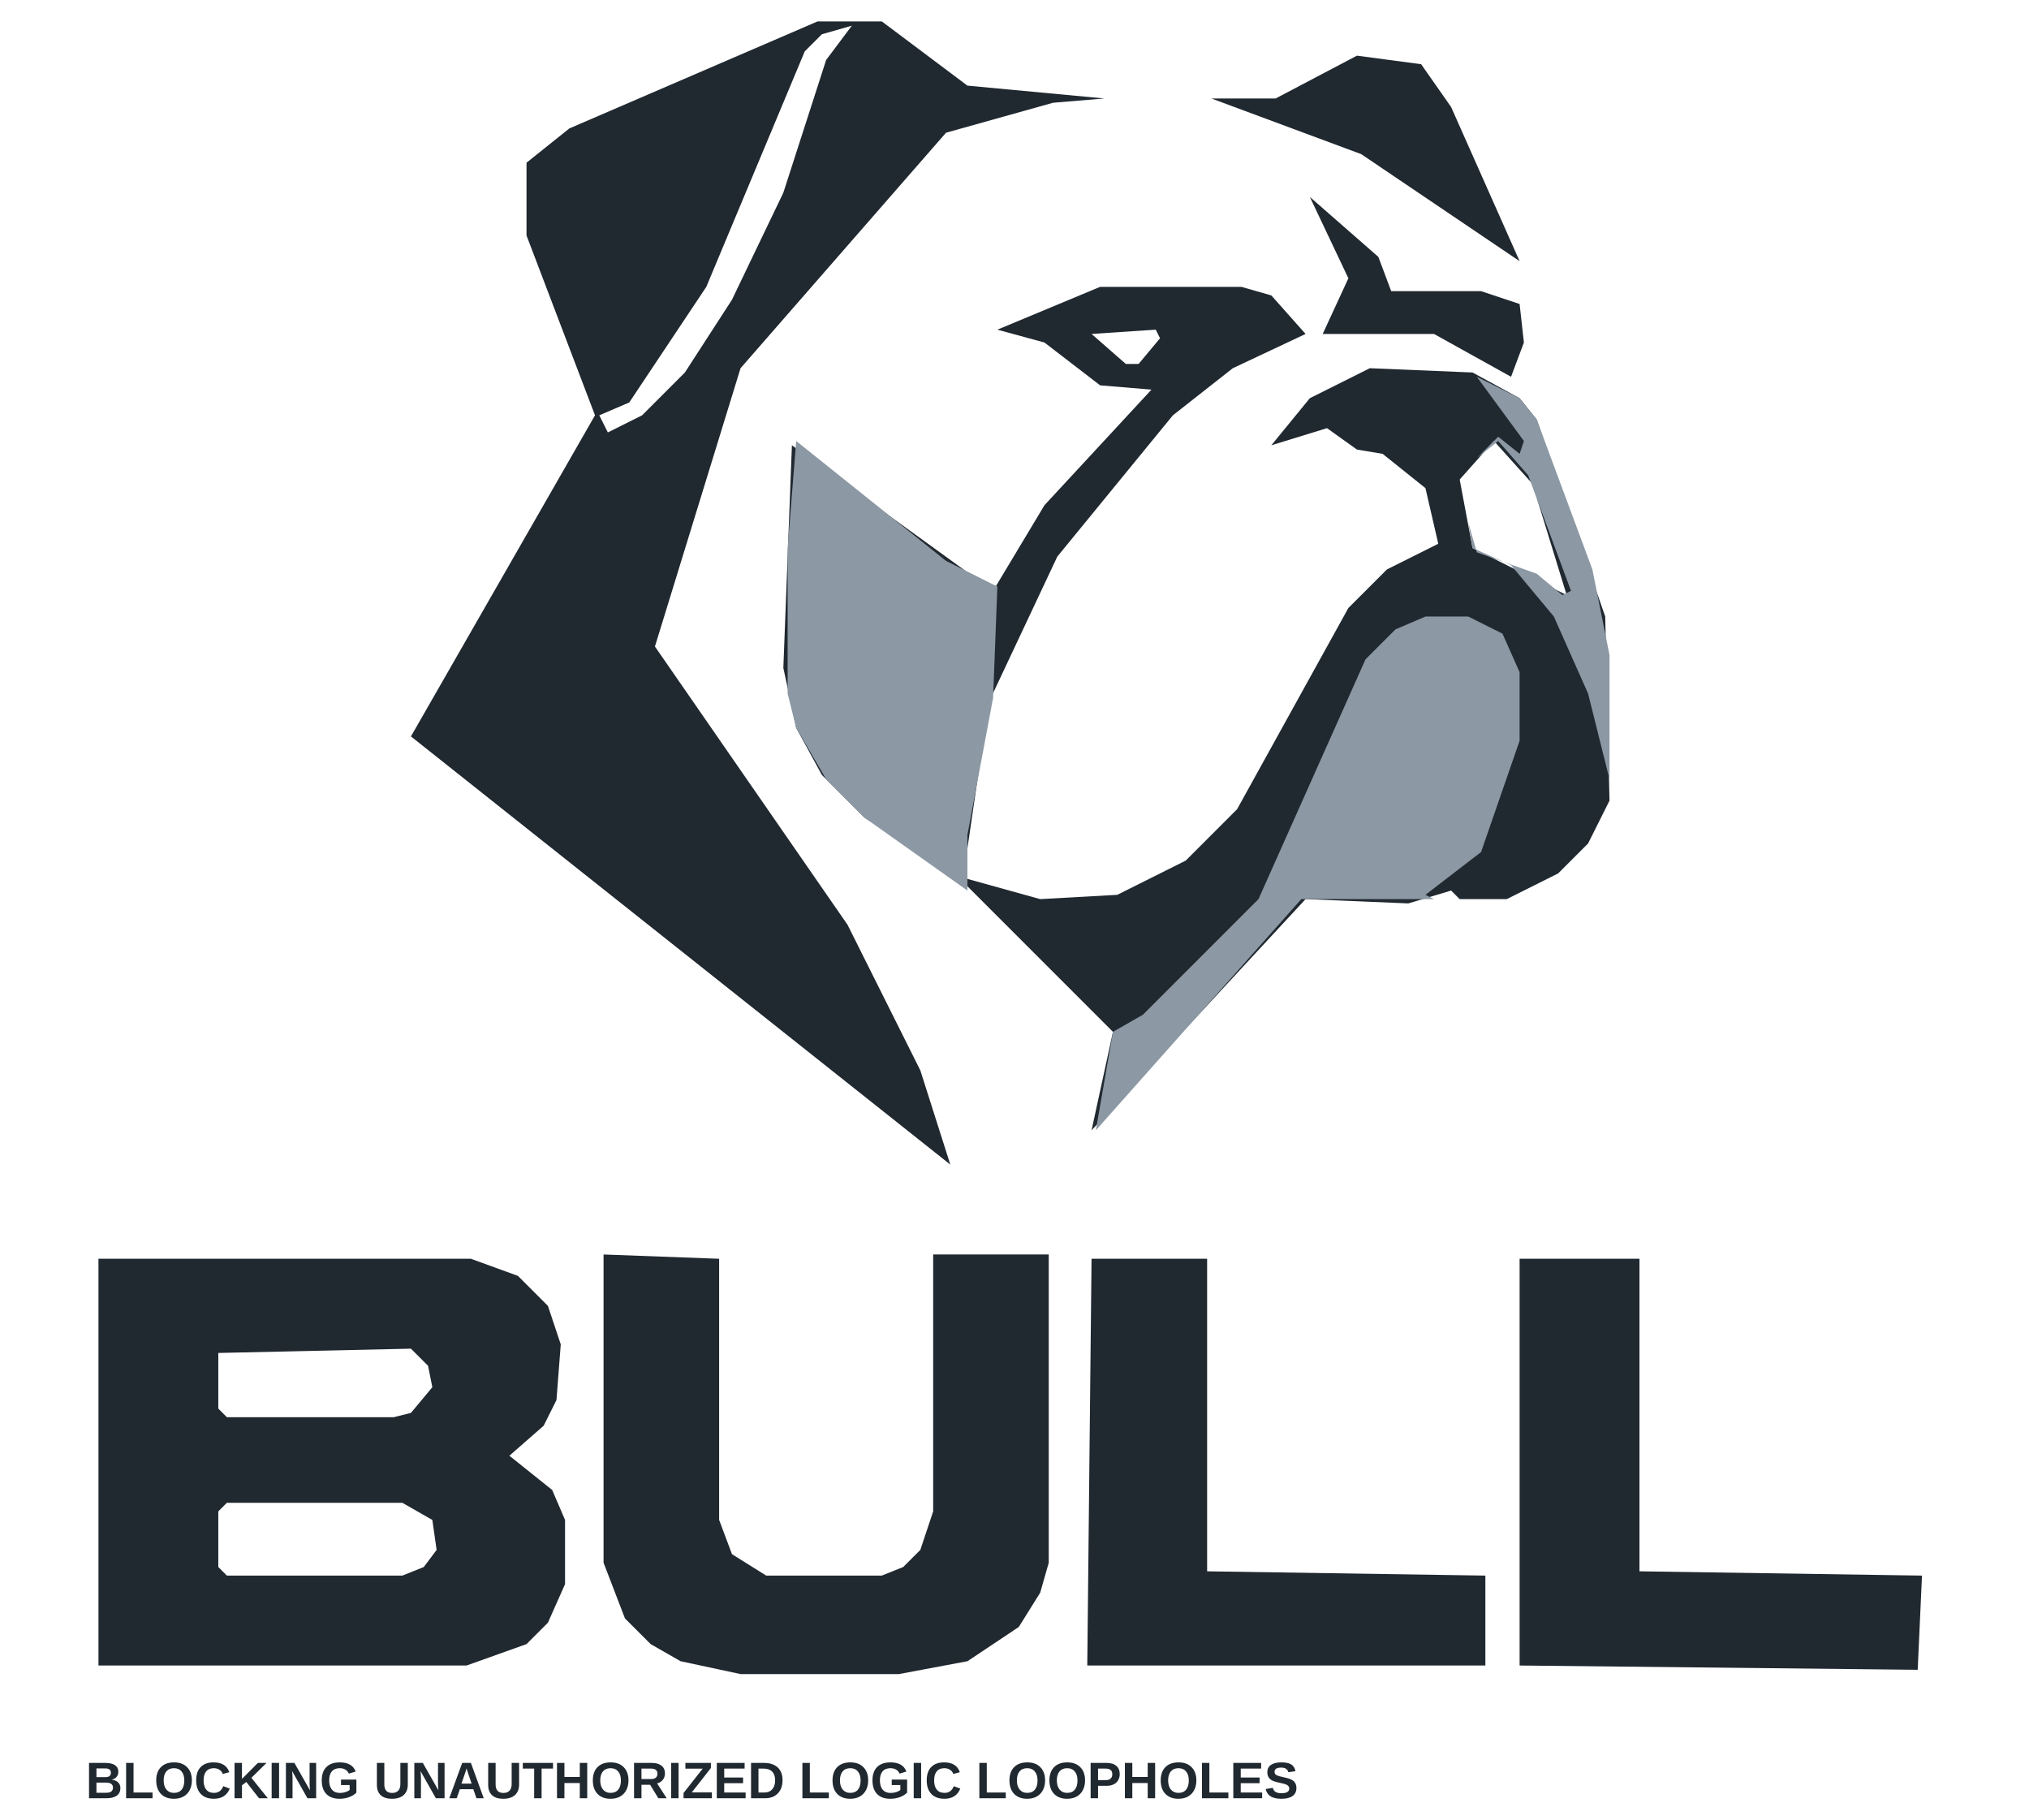
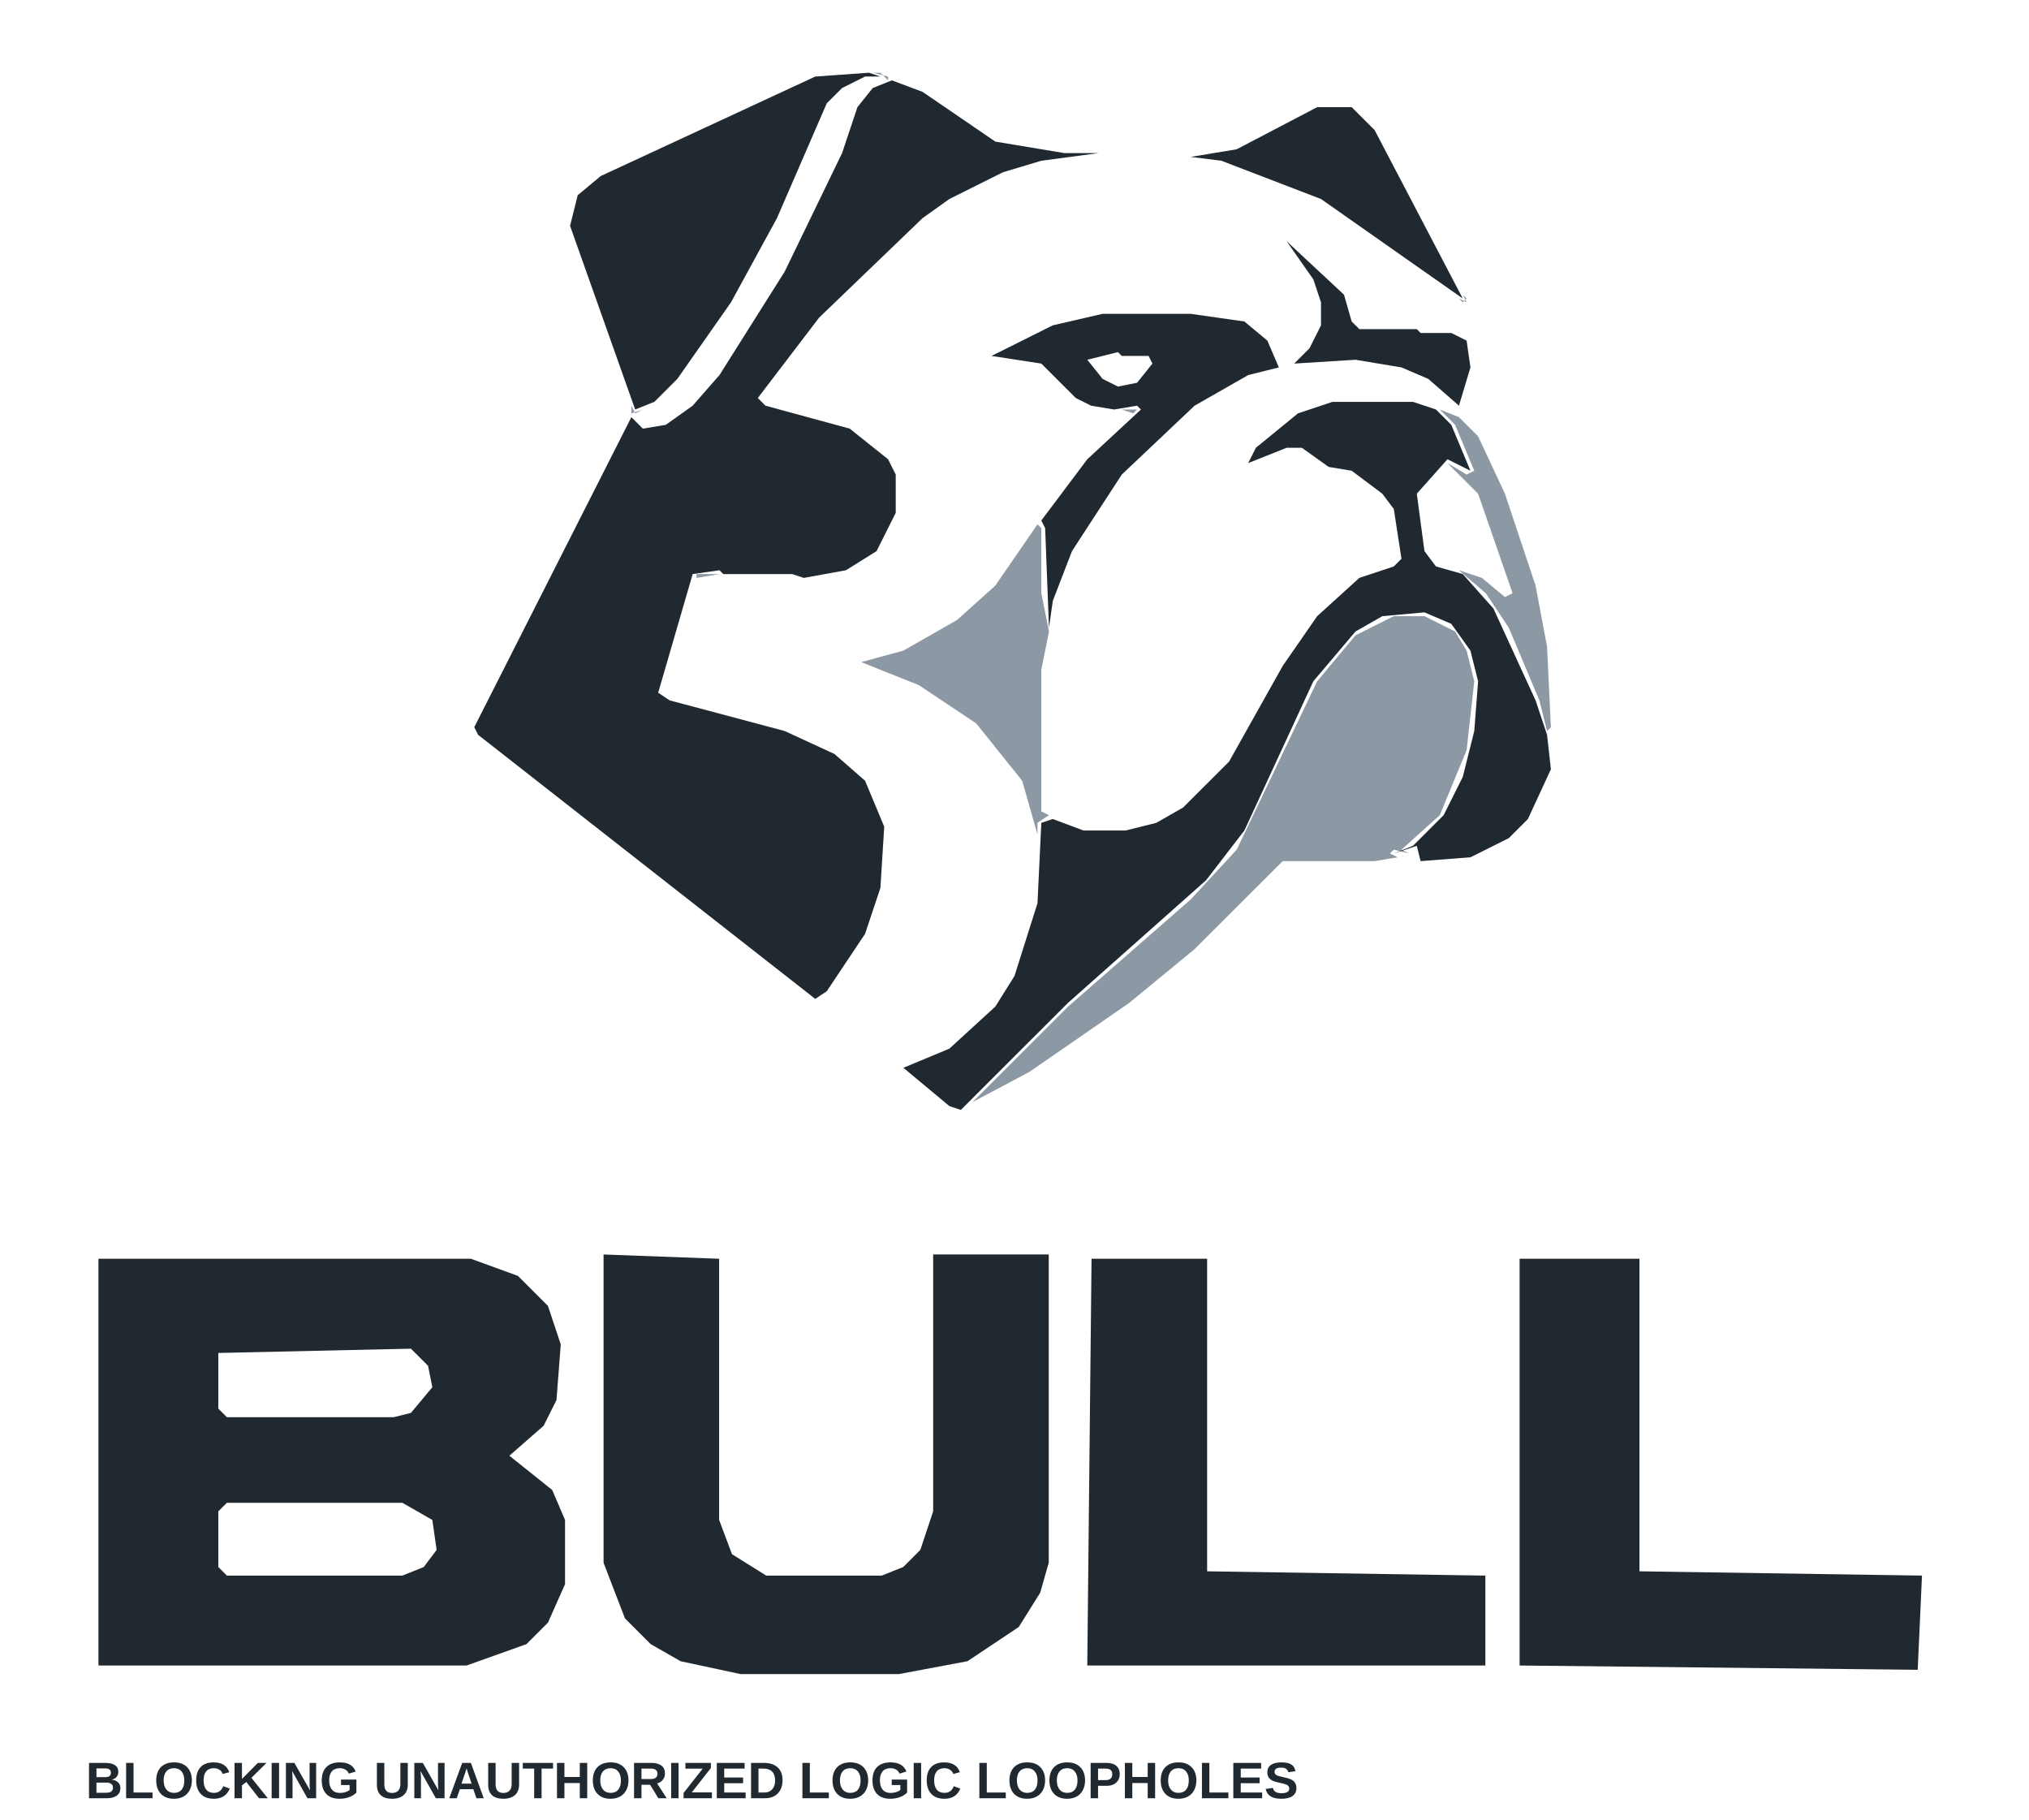
<svg xmlns="http://www.w3.org/2000/svg" viewBox="0 0 474 425" role="img" aria-labelledby="title">
  <g transform="translate(92 0)">
-     <path fill="#202830" fill-rule="evenodd" d="M198,67 165,67 141,77 152,80 165,90 177,91 152,118 140,138 93,104 91,156 94,170 100,181 110,191 132,205 168,241 163,264 213,210 237,211 247,208 249,210 260,210 272,204 279,197 284,187 283,144 267,98 263,93 252,87 228,86 214,93 205,104 218,100 225,105 231,106 241,114 244,127 232,133 223,142 197,189 185,201 169,209 151,210 133,205 139,164 155,130 182,97 196,86 213,78 205,69Z M257,103 266,113 274,139 252,128 249,112Z M163,78 178,77 179,79 174,85 171,85Z M214,46 223,65 217,78 243,78 261,88 264,80 263,71 254,68 233,68 230,60Z M191,23 226,36 263,61 247,25 240,15 225,13 206,23Z M99,5 41,30 31,38 31,55 47,97 4,172 130,272 123,250 106,216 61,151 81,86 129,31 154,24 166,23 134,20 114,5Z M107,6 101,14 91,45 79,70 68,87 58,97 50,101 48,97 55,94 73,67 96,12 100,8Z M107,6 110,6Z" />
-     <path fill="#8c98a4" fill-rule="evenodd" d="M259,148 251,144 241,144 234,147 227,154 202,210 175,237 168,241 163,236 168,241 164,264 212,210 243,210 241,209 254,199 263,173 263,157Z M94,103 92,128 92,162 94,170 101,182 110,191 134,208 134,195 140,163 141,137 129,131Z M253,88 264,103 263,106 258,102 253,107 258,103 265,111 275,138 273,139 267,134 253,129 251,122 252,128 261,132 271,144 279,162 284,182 284,153 280,133 267,98 263,93Z" />
+     <g transform="scale(0.895062 0.893891)">
+       <path fill="#8c98a4" fill-rule="evenodd" d="M277 165L269 161L261 161L251 166L241 178L220 222L208 235L176 263L148 291L146 290L148 291L151 288L166 280L192 262L209 248L232 225L256 225L262 224L260 223L261 222L265 223L263 222L273 213L280 196L282 178L280 170ZM79 151L85 150L79 150ZM168 137L157 153L147 162L133 170L122 173L137 179L152 189L164 204L168 218L168 215L171 213L169 212L169 175L171 165L169 155L169 138ZM273 107L277 111L282 123L280 124L275 121L283 129L292 155L290 156L284 151L278 149L285 155L291 164L299 183L301 191L302 190L301 169L298 153L290 129L283 114L278 109ZM191 110L194 107L190 107L193 108ZM62 106L62 108L65 107L63 108ZM279 77L278 78L280 79ZM278 78L279 77L280 78L279 79ZM125 19L127 19L129 21L129 20Z" />
+       <path fill="#202830" fill-rule="evenodd" d="M272 107L266 105L245 105L236 108L225 117L223 121L233 117L237 117L244 122L250 123L258 129L261 133L263 146L261 148L252 151L241 161L232 174L218 199L206 211L199 215L191 217L180 217L172 214L169 215L168 236L162 255L157 263L145 274L133 279L145 289L148 290L176 262L212 230L222 217L240 178L251 165L258 161L269 160L276 163L281 170L283 178L282 191L279 203L274 213L266 221L261 223L267 221L268 225L281 224L291 219L296 214L302 201L301 192L298 183L287 159L279 150L272 148L269 144L267 129L275 120L281 123L276 111ZM222 84L208 82L185 82L172 85L156 93L169 95L178 104L182 106L188 107L194 106L195 107L181 120L169 136L170 138L171 164L172 157L177 144L190 124L209 106L223 98L231 96L228 89ZM181 94L189 92L190 93L197 93L198 95L194 100L189 101L185 99ZM233 63L240 73L242 79L242 85L239 91L235 95L251 94L263 96L270 99L278 106L281 96L280 89L276 87L268 87L267 86L252 86L250 84L248 77ZM208 41L216 42L242 52L279 78L256 34L250 28L241 28L220 39ZM130 21L125 23L121 28L117 40L102 71L85 98L78 106L71 111L65 112L62 109L21 190L22 192L110 261L113 259L123 244L127 232L128 216L123 204L115 197L102 191L72 183L69 181L78 150L85 149L86 150L104 150L107 151L118 149L126 144L131 134L131 124L129 120L119 112L97 106L95 104L111 83L138 57L145 52L159 45L169 42L184 40L175 40L157 37L138 24ZM127 20L124 19L110 20L54 46L48 51L46 59L63 107L68 105L74 99L88 79L100 57L113 27L117 23L123 20Z" />
+     </g>
  </g>
  <g transform="translate(20 290)">
    <path fill="#202830" fill-rule="evenodd" d="M335,4 335,99 428,100 429,78 363,77 363,4Z M235,4 234,99 327,99 327,78 262,77 262,4Z M3,4 3,99 89,99 103,94 108,89 112,80 112,65 109,58 99,50 107,43 110,37 111,24 108,15 101,8 90,4Z M31,63 33,61 74,61 81,65 82,72 79,76 74,78 33,78 31,76Z M31,26 76,25 80,29 81,34 76,40 72,41 33,41 31,39Z M121,3 121,75 126,88 132,94 139,98 153,101 190,101 206,98 218,90 223,82 225,75 225,3 198,3 198,63 195,72 191,76 186,78 159,78 151,73 148,65 148,4Z" />
  </g>
  <text x="20" y="420" textLength="434" lengthAdjust="spacingAndGlyphs" font-family="Arial,sans-serif" font-size="12" font-weight="700" fill="#202830">BLOCKING UNAUTHORIZED LOGIC LOOPHOLES</text>
</svg>
